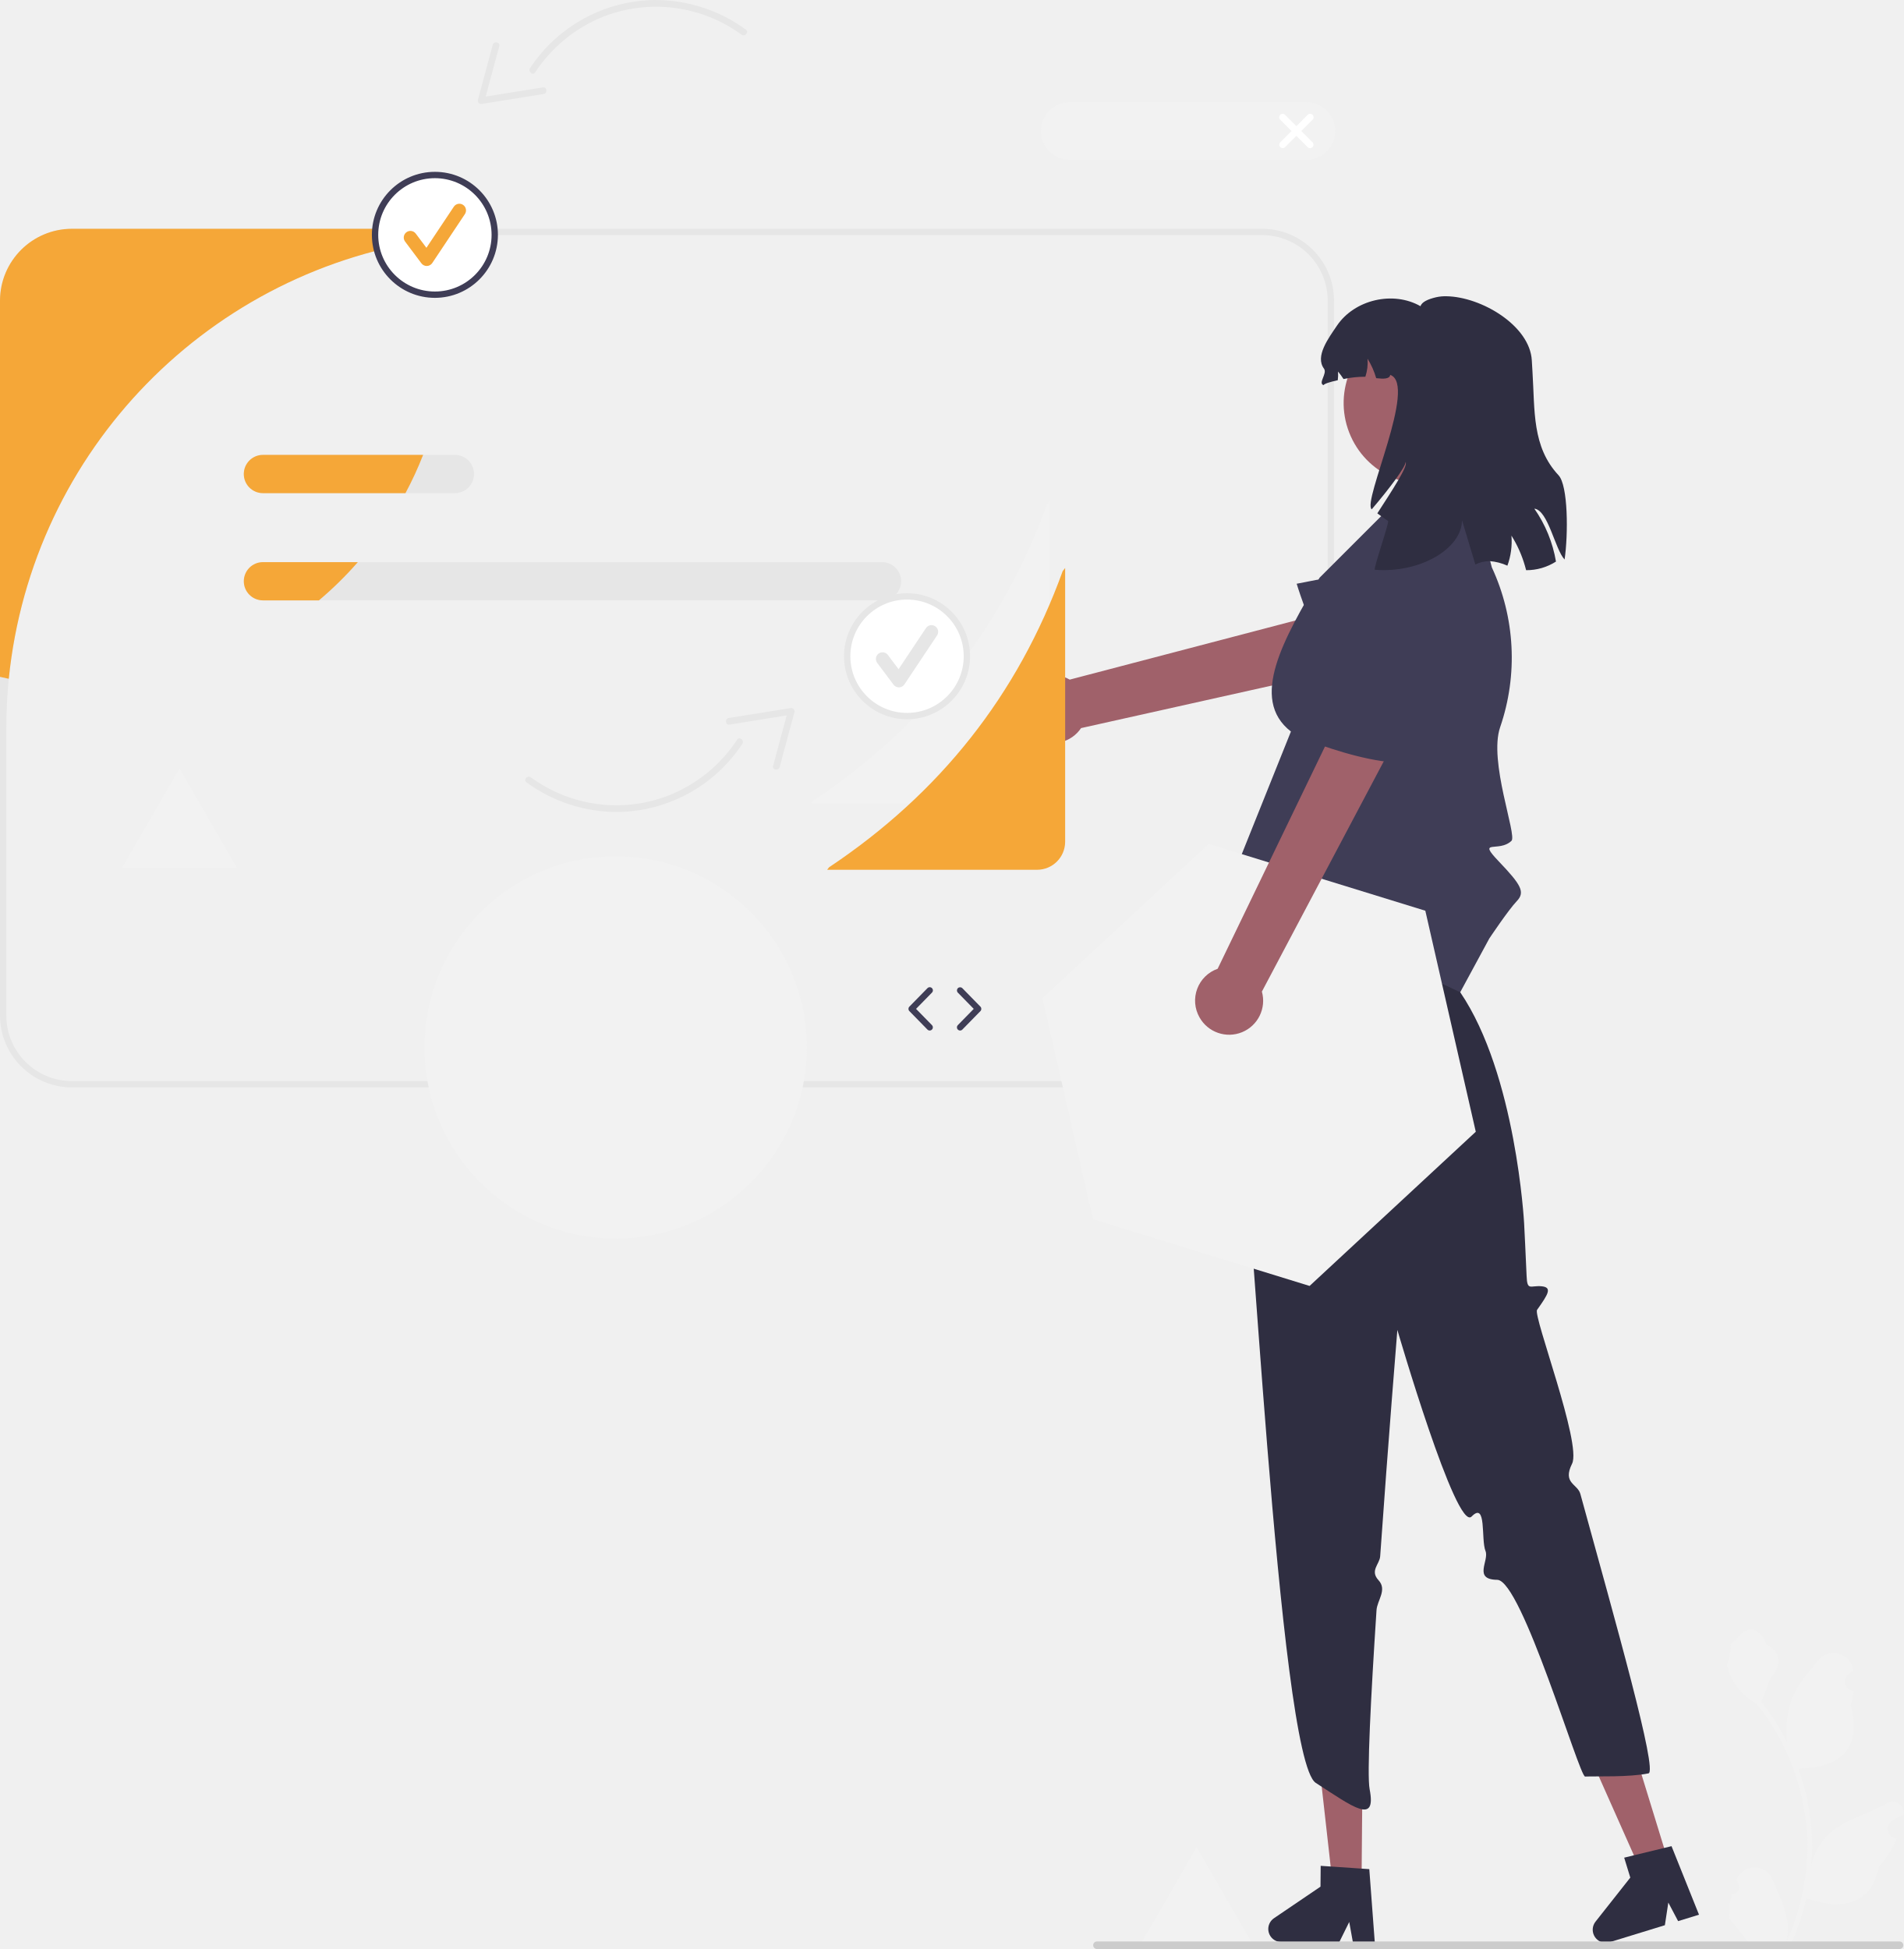
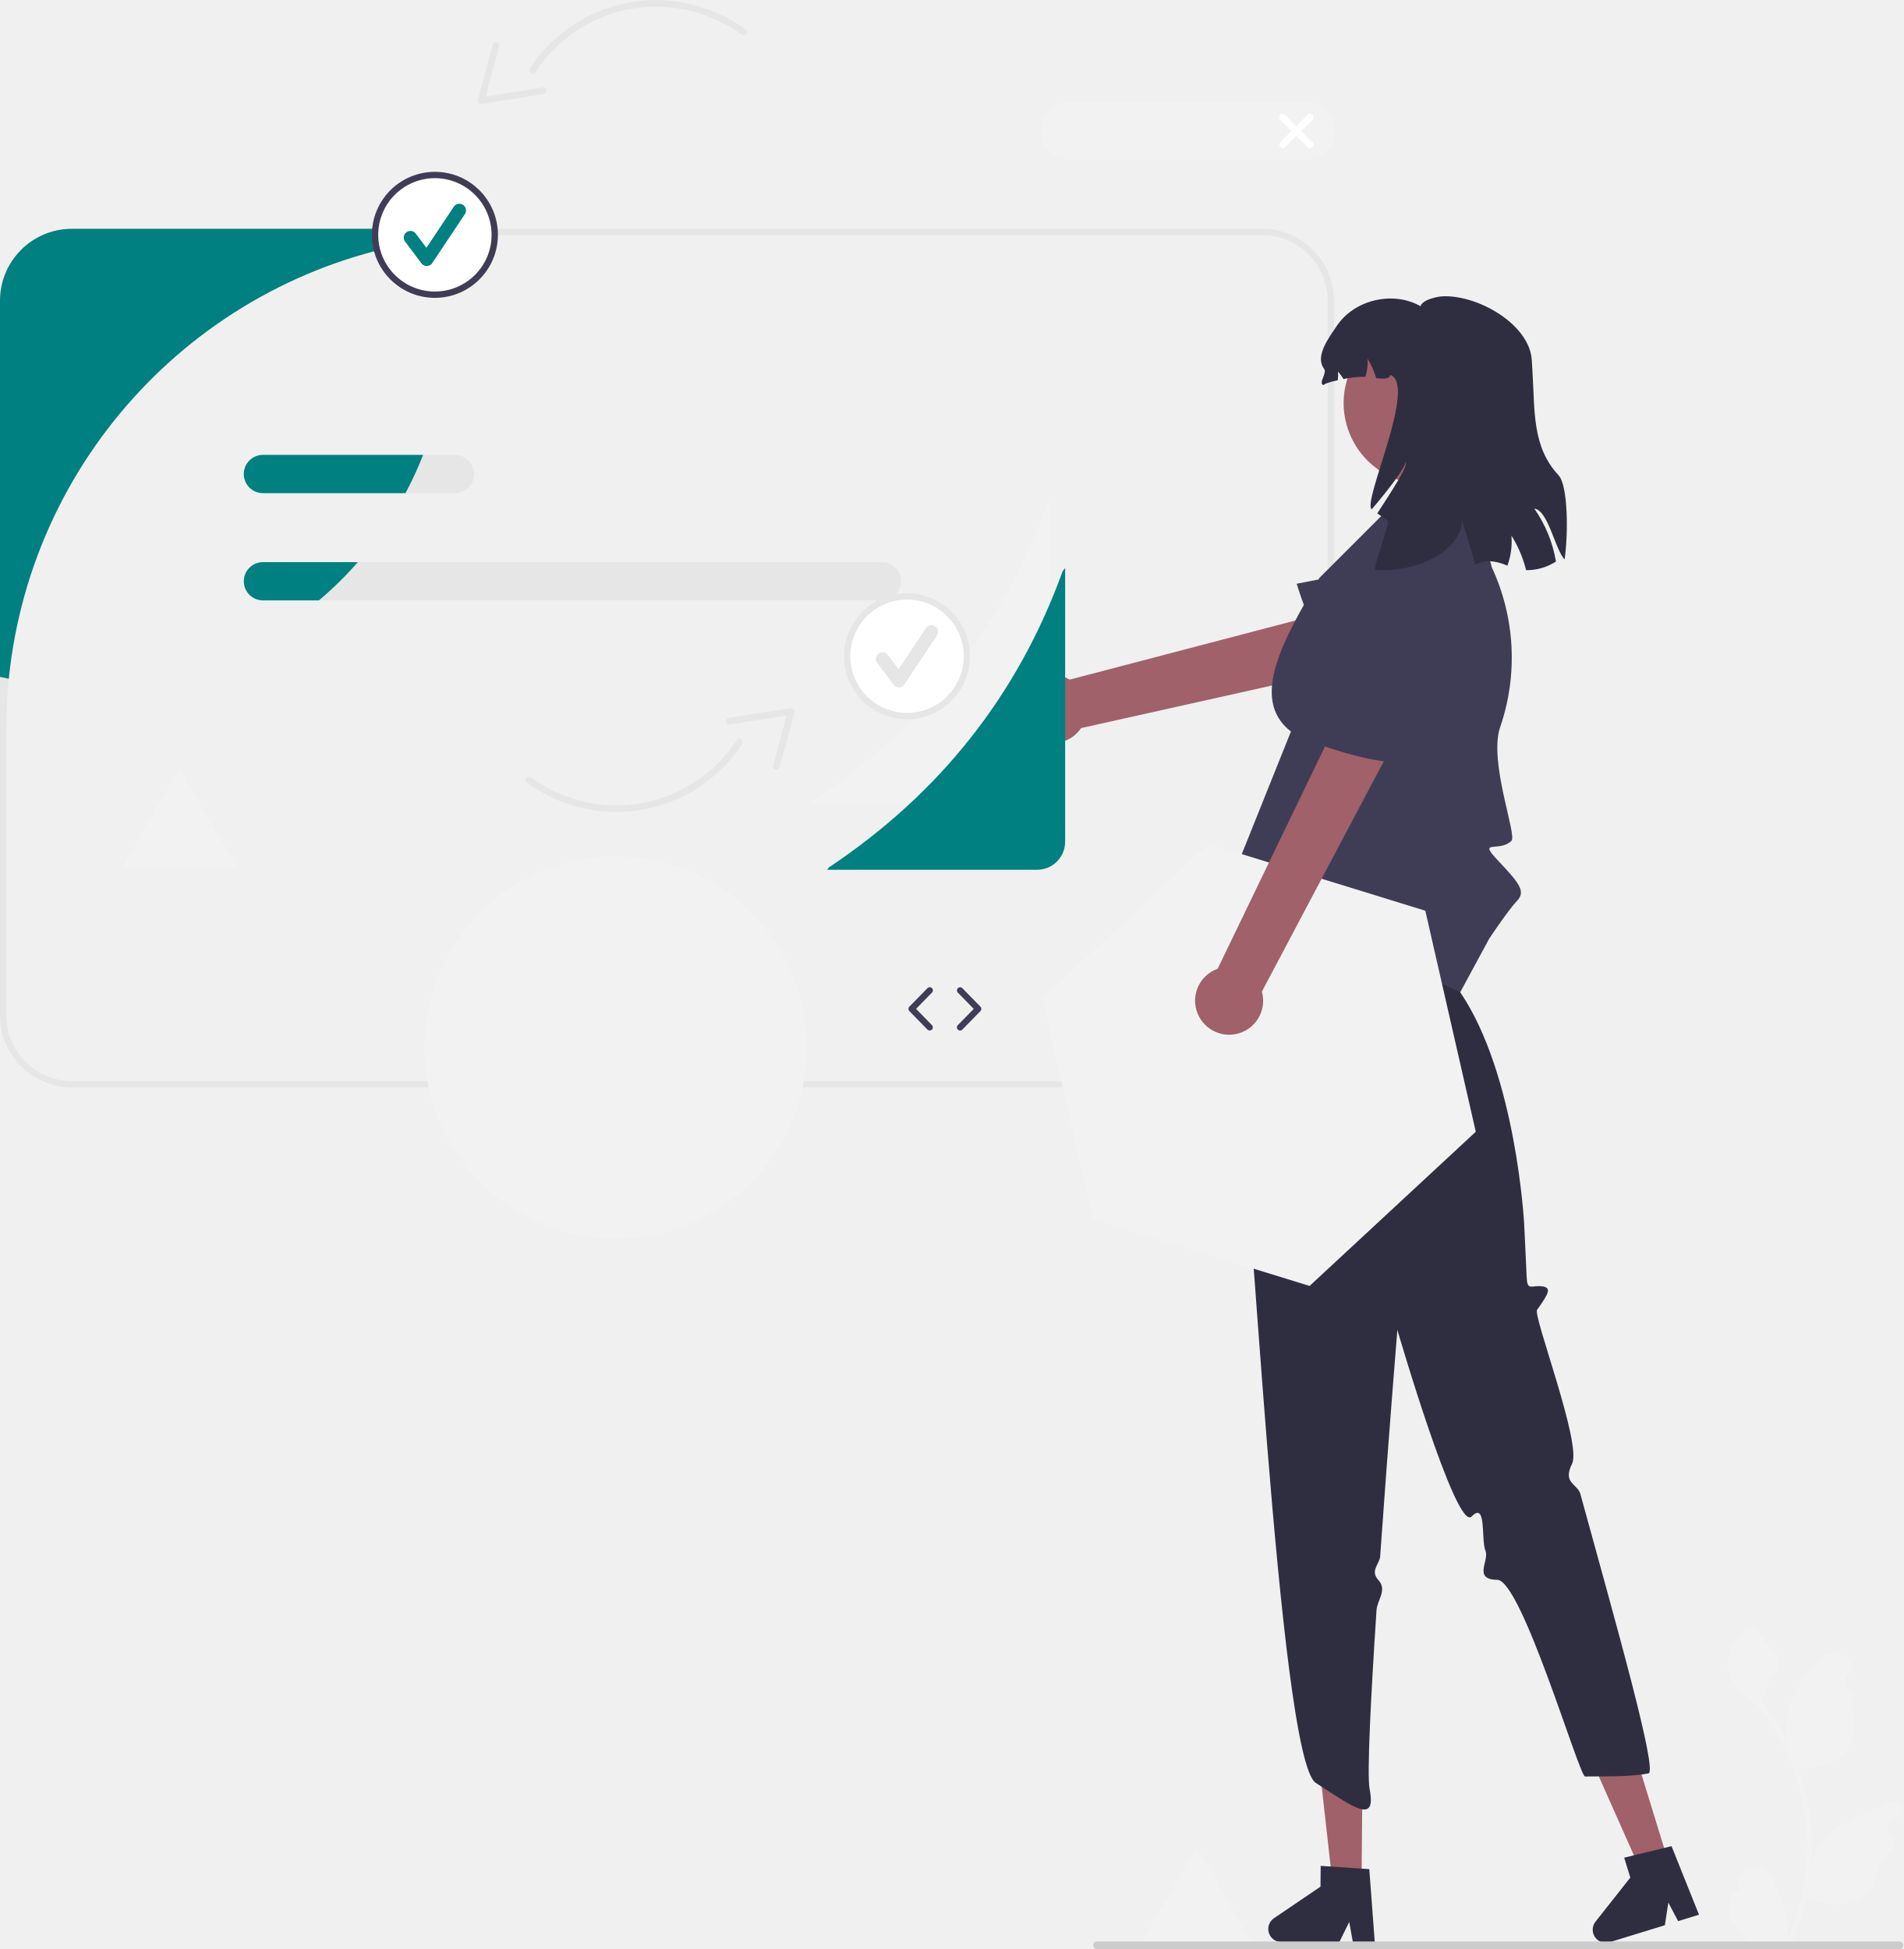
<svg xmlns="http://www.w3.org/2000/svg" data-name="Layer 1" width="600.8" height="615.147" viewBox="0 0 600.8 615.147">
  <polygon points="377.647 583.021 359.46 614.521 395.833 614.521 377.647 583.021 359.46 614.521 395.833 614.521 377.647 583.021" fill="#f2f2f2" />
  <path d="M630.747,300.697v86.41a8.856,8.856,0,0,1-8.84,8.84h-66.28l.61-.78c34.87-23.28,59.58-54.34,73.73-93.48Z" transform="translate(-299.6003 -142.4264)" fill="#f2f2f2" />
  <path d="M697.91,214.637h-375.62a22.717,22.717,0,0,0-22.69,22.69v225.62a22.717,22.717,0,0,0,22.69,22.69h375.62a22.717,22.717,0,0,0,22.69-22.69v-225.62A22.717,22.717,0,0,0,697.91,214.637Zm20.69,248.31a20.686,20.686,0,0,1-20.69,20.69h-375.62a20.686,20.686,0,0,1-20.69-20.69v-90.63q0-7.92.77-15.65a155.598,155.598,0,0,1,154.91-140.03H697.91a20.692,20.692,0,0,1,20.69,20.69Z" transform="translate(-299.6003 -142.4264)" fill="#e6e6e6" />
  <path d="M577.95,319.847h-195.37a6.035,6.035,0,1,0,0,12.07h195.37a6.035,6.035,0,0,0,0-12.07Z" transform="translate(-299.6003 -142.4264)" fill="#e6e6e6" />
  <path d="M443.15,285.997h-60.57a6.04,6.04,0,1,0,0,12.08h60.57a6.04,6.04,0,0,0,0-12.08Z" transform="translate(-299.6003 -142.4264)" fill="#e6e6e6" />
-   <path d="M382.58,319.847h29.95a112.867,112.867,0,0,1-12.28,12.07h-17.67a6.035,6.035,0,1,1,0-12.07Z" transform="translate(-299.6003 -142.4264)" fill="#f5a738" />
-   <path d="M382.58,285.997h50.55a111.071,111.071,0,0,1-5.57,12.08h-44.98a6.04,6.04,0,1,1,0-12.08Z" transform="translate(-299.6003 -142.4264)" fill="#f5a738" />
-   <path d="M437.98,217.827a155.753,155.753,0,0,0-135.61,138.84c-.93-.18-1.85-.39-2.77-.61v-118.73a22.717,22.717,0,0,1,22.69-22.69h114.89C437.47,215.687,437.73,216.757,437.98,217.827Z" transform="translate(-299.6003 -142.4264)" fill="#f5a738" />
+   <path d="M382.58,319.847h29.95a112.867,112.867,0,0,1-12.28,12.07h-17.67a6.035,6.035,0,1,1,0-12.07Z" transform="translate(-299.6003 -142.4264)" fill="#008080" />
+   <path d="M382.58,285.997h50.55a111.071,111.071,0,0,1-5.57,12.08h-44.98a6.04,6.04,0,1,1,0-12.08Z" transform="translate(-299.6003 -142.4264)" fill="#008080" />
+   <path d="M437.98,217.827a155.753,155.753,0,0,0-135.61,138.84c-.93-.18-1.85-.39-2.77-.61v-118.73a22.717,22.717,0,0,1,22.69-22.69h114.89C437.47,215.687,437.73,216.757,437.98,217.827Z" transform="translate(-299.6003 -142.4264)" fill="#008080" />
  <circle cx="137.249" cy="74.122" r="18.887" fill="#fff" />
  <path d="M436.849,236.435A19.887,19.887,0,1,1,456.737,216.548,19.91,19.91,0,0,1,436.849,236.435Zm0-37.774A17.887,17.887,0,1,0,454.737,216.548,17.907,17.907,0,0,0,436.849,198.661Z" transform="translate(-299.6003 -142.4264)" fill="#3f3d56" />
-   <path d="M434.273,226.378a2.1,2.1,0,0,1-1.681-.841l-5.153-6.87a2.101,2.101,0,1,1,3.362-2.521l3.371,4.494,8.658-12.987a2.101,2.101,0,0,1,3.496,2.331l-10.306,15.458a2.102,2.102,0,0,1-1.69.935Z" transform="translate(-299.6003 -142.4264)" fill="#f5a738" />
+   <path d="M434.273,226.378a2.1,2.1,0,0,1-1.681-.841l-5.153-6.87a2.101,2.101,0,1,1,3.362-2.521l3.371,4.494,8.658-12.987a2.101,2.101,0,0,1,3.496,2.331l-10.306,15.458a2.102,2.102,0,0,1-1.69.935Z" transform="translate(-299.6003 -142.4264)" fill="#008080" />
  <circle cx="286.249" cy="207.122" r="18.887" fill="#fff" />
  <path d="M585.849,369.435A19.887,19.887,0,1,1,605.737,349.548,19.91,19.91,0,0,1,585.849,369.435Zm0-37.774A17.887,17.887,0,1,0,603.737,349.548,17.907,17.907,0,0,0,585.849,331.661Z" transform="translate(-299.6003 -142.4264)" fill="#e6e6e6" />
  <path d="M583.273,359.378a2.1,2.1,0,0,1-1.681-.841l-5.153-6.87a2.101,2.101,0,1,1,3.362-2.521l3.371,4.494,8.658-12.987a2.101,2.101,0,0,1,3.496,2.331l-10.306,15.458a2.102,2.102,0,0,1-1.69.935Z" transform="translate(-299.6003 -142.4264)" fill="#e6e6e6" />
  <path d="M534.974,151.765a48.472,48.472,0,0,0-28.736-9.338,47.805,47.805,0,0,0-39.353,21.49c-.732,1.119.869,2.479,1.609,1.349a46.322,46.322,0,0,1,21.703-17.653,45.714,45.714,0,0,1,43.428,5.762c1.085.798,2.44-.807,1.349-1.609Z" transform="translate(-299.6003 -142.4264)" fill="#e6e6e6" />
  <path d="M455.093,156.603l-4.684,17.403a1.055,1.055,0,0,0,1.125,1.235l19.601-3.139c1.327-.212,1.153-2.306-.184-2.092l-19.601,3.139,1.125,1.235,4.684-17.403c.352-1.307-1.717-1.675-2.066-.379Z" transform="translate(-299.6003 -142.4264)" fill="#e6e6e6" />
  <path d="M465.768,389.373a48.472,48.472,0,0,0,28.736,9.338,47.805,47.805,0,0,0,39.353-21.49c.732-1.119-.869-2.479-1.609-1.349a46.322,46.322,0,0,1-21.703,17.653,45.714,45.714,0,0,1-43.428-5.762c-1.085-.798-2.44.807-1.349,1.609Z" transform="translate(-299.6003 -142.4264)" fill="#e6e6e6" />
  <path d="M545.648,384.535l4.684-17.403a1.055,1.055,0,0,0-1.125-1.235l-19.601,3.139c-1.327.212-1.153,2.306.184,2.092l19.601-3.139-1.125-1.235-4.684,17.403c-.352,1.307,1.717,1.675,2.066.379Z" transform="translate(-299.6003 -142.4264)" fill="#e6e6e6" />
  <path d="M711.981,192.853h-74.902a9.079,9.079,0,0,1,0-18.157h74.902a9.079,9.079,0,0,1,0,18.157Z" transform="translate(-299.6003 -142.4264)" fill="#f2f2f2" />
  <path d="M710.259,183.775l3.575-3.575a1.085,1.085,0,1,0-1.535-1.535l-3.575,3.575-3.575-3.575a1.085,1.085,0,1,0-1.535,1.535l3.575,3.575-3.549,3.549a1.085,1.085,0,1,0,1.535,1.535l3.549-3.549,3.549,3.549a1.085,1.085,0,0,0,1.535-1.535Z" transform="translate(-299.6003 -142.4264)" fill="#fff" />
  <path d="M593.001,467.682a.997.997,0,0,1-.715-.301l-5.706-5.833a1.0 1,0,0,1,0-1.398l5.706-5.833a1,1,0,1,1,1.43,1.398l-5.022,5.133,5.022,5.134a1,1,0,0,1-.715,1.699Z" transform="translate(-299.6003 -142.4264)" fill="#3f3d56" />
  <path d="M602.59,467.682a1,1,0,0,1-.715-1.699l5.021-5.134-5.021-5.133a1,1,0,0,1,1.43-1.398l5.706,5.833a1.0 1,0,0,1,0,1.398l-5.706,5.833A.997.997,0,0,1,602.59,467.682Z" transform="translate(-299.6003 -142.4264)" fill="#3f3d56" />
  <path d="M621.813,362.506a10.67,10.67,0,0,1,15.382-5.577L731.527,332.209l1.548,19.434-92.303,20.587a10.728,10.728,0,0,1-18.959-9.724Z" transform="translate(-299.6003 -142.4264)" fill="#a0616a" />
  <path d="M764.032,328.284l0,0a20.293,20.293,0,0,0-20.533-8.347l-34.687,6.729s11.941,39.975,27.064,39.092c6.373-.372,14.439-4.116,21.638-8.324A20.328,20.328,0,0,0,764.032,328.284Z" transform="translate(-299.6003 -142.4264)" fill="#3f3d56" />
  <polygon points="429.689 594.175 420.498 594.098 416.429 557.819 429.994 557.933 429.689 594.175" fill="#a0616a" />
  <path d="M733.44,755.197l-1.71-22.83-2.4-.16-9.79-.67-3.15-.21-.06,6.57-14.68,9.96a4.11,4.11,0,0,0,1.14,7.34,3.88,3.88,0,0,0,1.14.17l18.27.15.16-.32,3.04-6.16,1.11,6.16.06.36,6.9.06Z" transform="translate(-299.6003 -142.4264)" fill="#2f2e41" />
  <polygon points="526.46 587.46 517.674 590.16 502.844 556.802 515.811 552.817 526.46 587.46" fill="#a0616a" />
  <path d="M827.11,725.117l-2.34.57-9.53,2.31h-.01l-3.06.75,1.93,6.29-10.99,13.92a4.125,4.125,0,0,0,3.23,6.66,4.155,4.155,0,0,0,1.2-.18l.78-.24,16.69-5.13,1.09-7.15,3.09,5.86,6.59-2.03Z" transform="translate(-299.6003 -142.4264)" fill="#2f2e41" />
  <path d="M710.801,431.549l-17.54,50.974-.579,4.079c-4.42,4.196,1.132,5.579-.949,6.685s-3.482,4.209-.676,4.763S702.907,697.423,714.837,705.143s19.191,13.304,17,2c-.883-4.554.366-28.972,2.172-56.508.205-3.121,3.438-6.424.633-9.458s.346-5.031.522-7.549c2.516-35.957,5.422-71.456,5.422-71.456s18.594,63.857,23.423,58.914,2.917,7.228,4.393,10.864c1.233,3.039-4.028,9.009,3.704,9.101S797.995,703.213,799.837,703.143c3.649-.139,13.908.254,20-1,3.008-.619-10.345-47.613-21.496-88.193-.889-3.236-5.729-3.311-2.616-9.559S783.35,557.716,784.679,555.847c3.527-4.963,4.871-7.12,1.392-7.445s-4.507,1.583-4.694-3.231-.788-16.685-.788-16.685-2.52-46.949-20.166-72.888l-1.505-15.412Z" transform="translate(-299.6003 -142.4264)" fill="#2f2e41" />
  <path d="M711.601,432.64c-15.201,2.208-40.06,15.686-22.776-14l18.173-45.327c-13.317-10.34-2.128-29.445,9.031-48.539l25.912-25.912h22.51l5.953,22.641,0,0a67.611,67.611,0,0,1,2.62,50.445c-3.704,10.763,5.399,34.122,3.577,35.865-4,3.827-11-.834-4,6.496s8.402,9.676,5.701,12.504-8.701,11.827-8.701,11.827l-9.179,16.959Z" transform="translate(-299.6003 -142.4264)" fill="#3f3d56" />
  <circle cx="749.295" cy="269.634" r="25.654" transform="translate(-346.3796 147.4857) rotate(-21.25043)" fill="#a0616a" />
  <path d="M783.812,302.965a41.04,41.04,0,0,1,6.831,16.705,17.254,17.254,0,0,1-9.421,2.719c-.113-.437-.227-.874-.356-1.311a37.509,37.509,0,0,0-4.273-9.599,22.595,22.595,0,0,1-1.279,9.486,16.647,16.647,0,0,0-5.584-1.441,10.146,10.146,0,0,0-4.532,1.068c-1.635-5.423-3.14-10.408-4.209-13.986-.032,8.968-13.176,16.786-27.518,15.653-.518-.324,4.678-15.07,4.176-15.41-1.149-.761-2.266-1.586-3.383-2.396,4.694-7.252,9.793-15.022,8.919-16.187.065,1.441-5.083,8.369-10.683,14.908-3.108-2.282,14.552-39.415,5.827-42.426-.146,1.311-2.072,1.311-4.419,1.036a23.95,23.95,0,0,0-2.736-6.135,14.41,14.41,0,0,1-.68,5.682,33.09,33.09,0,0,0-6.896.728,22.098,22.098,0,0,0-1.732-2.363,14.071,14.071,0,0,1-.081,2.736c-2.315.502-4.225,1.085-4.5,1.554-1.813-.664,1.279-3.658.146-5.212-2.881-3.885,1.392-9.55,4.095-13.565,5.552-8.223,17.741-11.072,26.369-6.135.389-1.344,2.38-2.234,4.937-2.833a13.395,13.395,0,0,1,3.302-.308c11.007.194,26.288,9.275,26.887,20.266.049,1.101.13,2.299.21,3.577.777,12.302-.178,23.649,8.223,32.649,3.043,3.254,3.075,18.664,1.91,26.595C790.335,315.834,788.183,303.435,783.812,302.965Z" transform="translate(-299.6003 -142.4264)" fill="#2f2e41" />
  <path d="M846.141,740.241a2.269,2.269,0,0,0,1.645-3.933l-.155-.618q.031-.074.062-.148a6.094,6.094,0,0,1,11.241.042c1.839,4.428,4.179,8.864,4.756,13.546a18.029,18.029,0,0,1-.316,6.2,72.281,72.281,0,0,0,6.575-30.021,69.766,69.766,0,0,0-.433-7.783q-.358-3.178-.995-6.31a73.119,73.119,0,0,0-14.5-30.99,19.459,19.459,0,0,1-8.093-8.397,14.843,14.843,0,0,1-1.35-4.056c.394.052,1.486-5.949,1.188-6.317.549-.833,1.532-1.247,2.131-2.06,2.982-4.043,7.091-3.337,9.236,2.157,4.582,2.313,4.627,6.148,1.815,9.837-1.789,2.347-2.035,5.522-3.604,8.035.162.207.329.407.491.614a73.591,73.591,0,0,1,7.681,12.169,30.592,30.592,0,0,1,1.826-14.21c1.748-4.217,5.025-7.769,7.91-11.415a6.279,6.279,0,0,1,11.184,3.083q.009.081.017.161-.643.363-1.259.77a3.078,3.078,0,0,0,1.241,5.602l.063.01a30.628,30.628,0,0,1-.807,4.579c3.702,14.316-4.29,19.53-15.701,19.764-.252.129-.497.258-.749.381a75.115,75.115,0,0,1,4.043,19.028,71.245,71.245,0,0,1-.052,11.503l.019-.136a18.826,18.826,0,0,1,6.427-10.87c4.946-4.063,11.933-5.559,17.268-8.824a3.533,3.533,0,0,1,5.411,3.437l-.022.143a20.675,20.675,0,0,0-2.319,1.117q-.643.363-1.259.77a3.078,3.078,0,0,0,1.241,5.602l.063.01c.045.006.084.013.129.019a30.655,30.655,0,0,1-5.639,8.829c-2.315,12.497-12.256,13.683-22.89,10.044H869.657a75.093,75.093,0,0,1-5.044,14.726H846.592c-.065-.2-.123-.407-.181-.607a20.475,20.475,0,0,0,4.986-.297c-1.337-1.641-2.674-3.294-4.011-4.935a1.119,1.119,0,0,1-.084-.097c-.678-.84-1.363-1.673-2.041-2.512l-0-.001a29.99,29.99,0,0,1,.879-7.64Z" transform="translate(-299.6003 -142.4264)" fill="#f2f2f2" />
  <path d="M644.59,756.384a1.186,1.186,0,0,0,1.19,1.19h253.29a1.19,1.19,0,1,0,0-2.38h-253.29A1.187,1.187,0,0,0,644.59,756.384Z" transform="translate(-299.6003 -142.4264)" fill="#ccc" />
  <polygon points="465.735 357.202 413.285 405.87 344.912 384.781 328.99 315.024 381.44 266.356 449.813 287.445 465.735 357.202" fill="#f2f2f2" />
  <path d="M678.135,463.509a10.67,10.67,0,0,1,5.739-15.322l42.405-87.814,15.791,11.433-44.234,83.589a10.728,10.728,0,0,1-19.701,8.115Z" transform="translate(-299.6003 -142.4264)" fill="#a0616a" />
  <path d="M744.387,333.094l0,0a20.293,20.293,0,0,0-19.675,10.206l-17.389,30.759s38.164,16.855,47.306,4.776c3.853-5.091,6.238-13.657,7.708-21.865A20.328,20.328,0,0,0,744.387,333.094Z" transform="translate(-299.6003 -142.4264)" fill="#3f3d56" />
-   <path d="M635.747,321.697v86.41a8.856,8.856,0,0,1-8.84,8.84h-66.28l.61-.78c34.87-23.28,59.58-54.34,73.73-93.48Z" transform="translate(-299.6003 -142.4264)" fill="#f5a738" />
+   <path d="M635.747,321.697v86.41a8.856,8.856,0,0,1-8.84,8.84h-66.28l.61-.78c34.87-23.28,59.58-54.34,73.73-93.48Z" transform="translate(-299.6003 -142.4264)" fill="#008080" />
  <polygon points="56.647 242.521 38.46 274.021 74.833 274.021 56.647 242.521 38.46 274.021 74.833 274.021 56.647 242.521" fill="#f2f2f2" />
  <circle cx="194.293" cy="330.594" r="60.327" fill="#f2f2f2" />
</svg>
